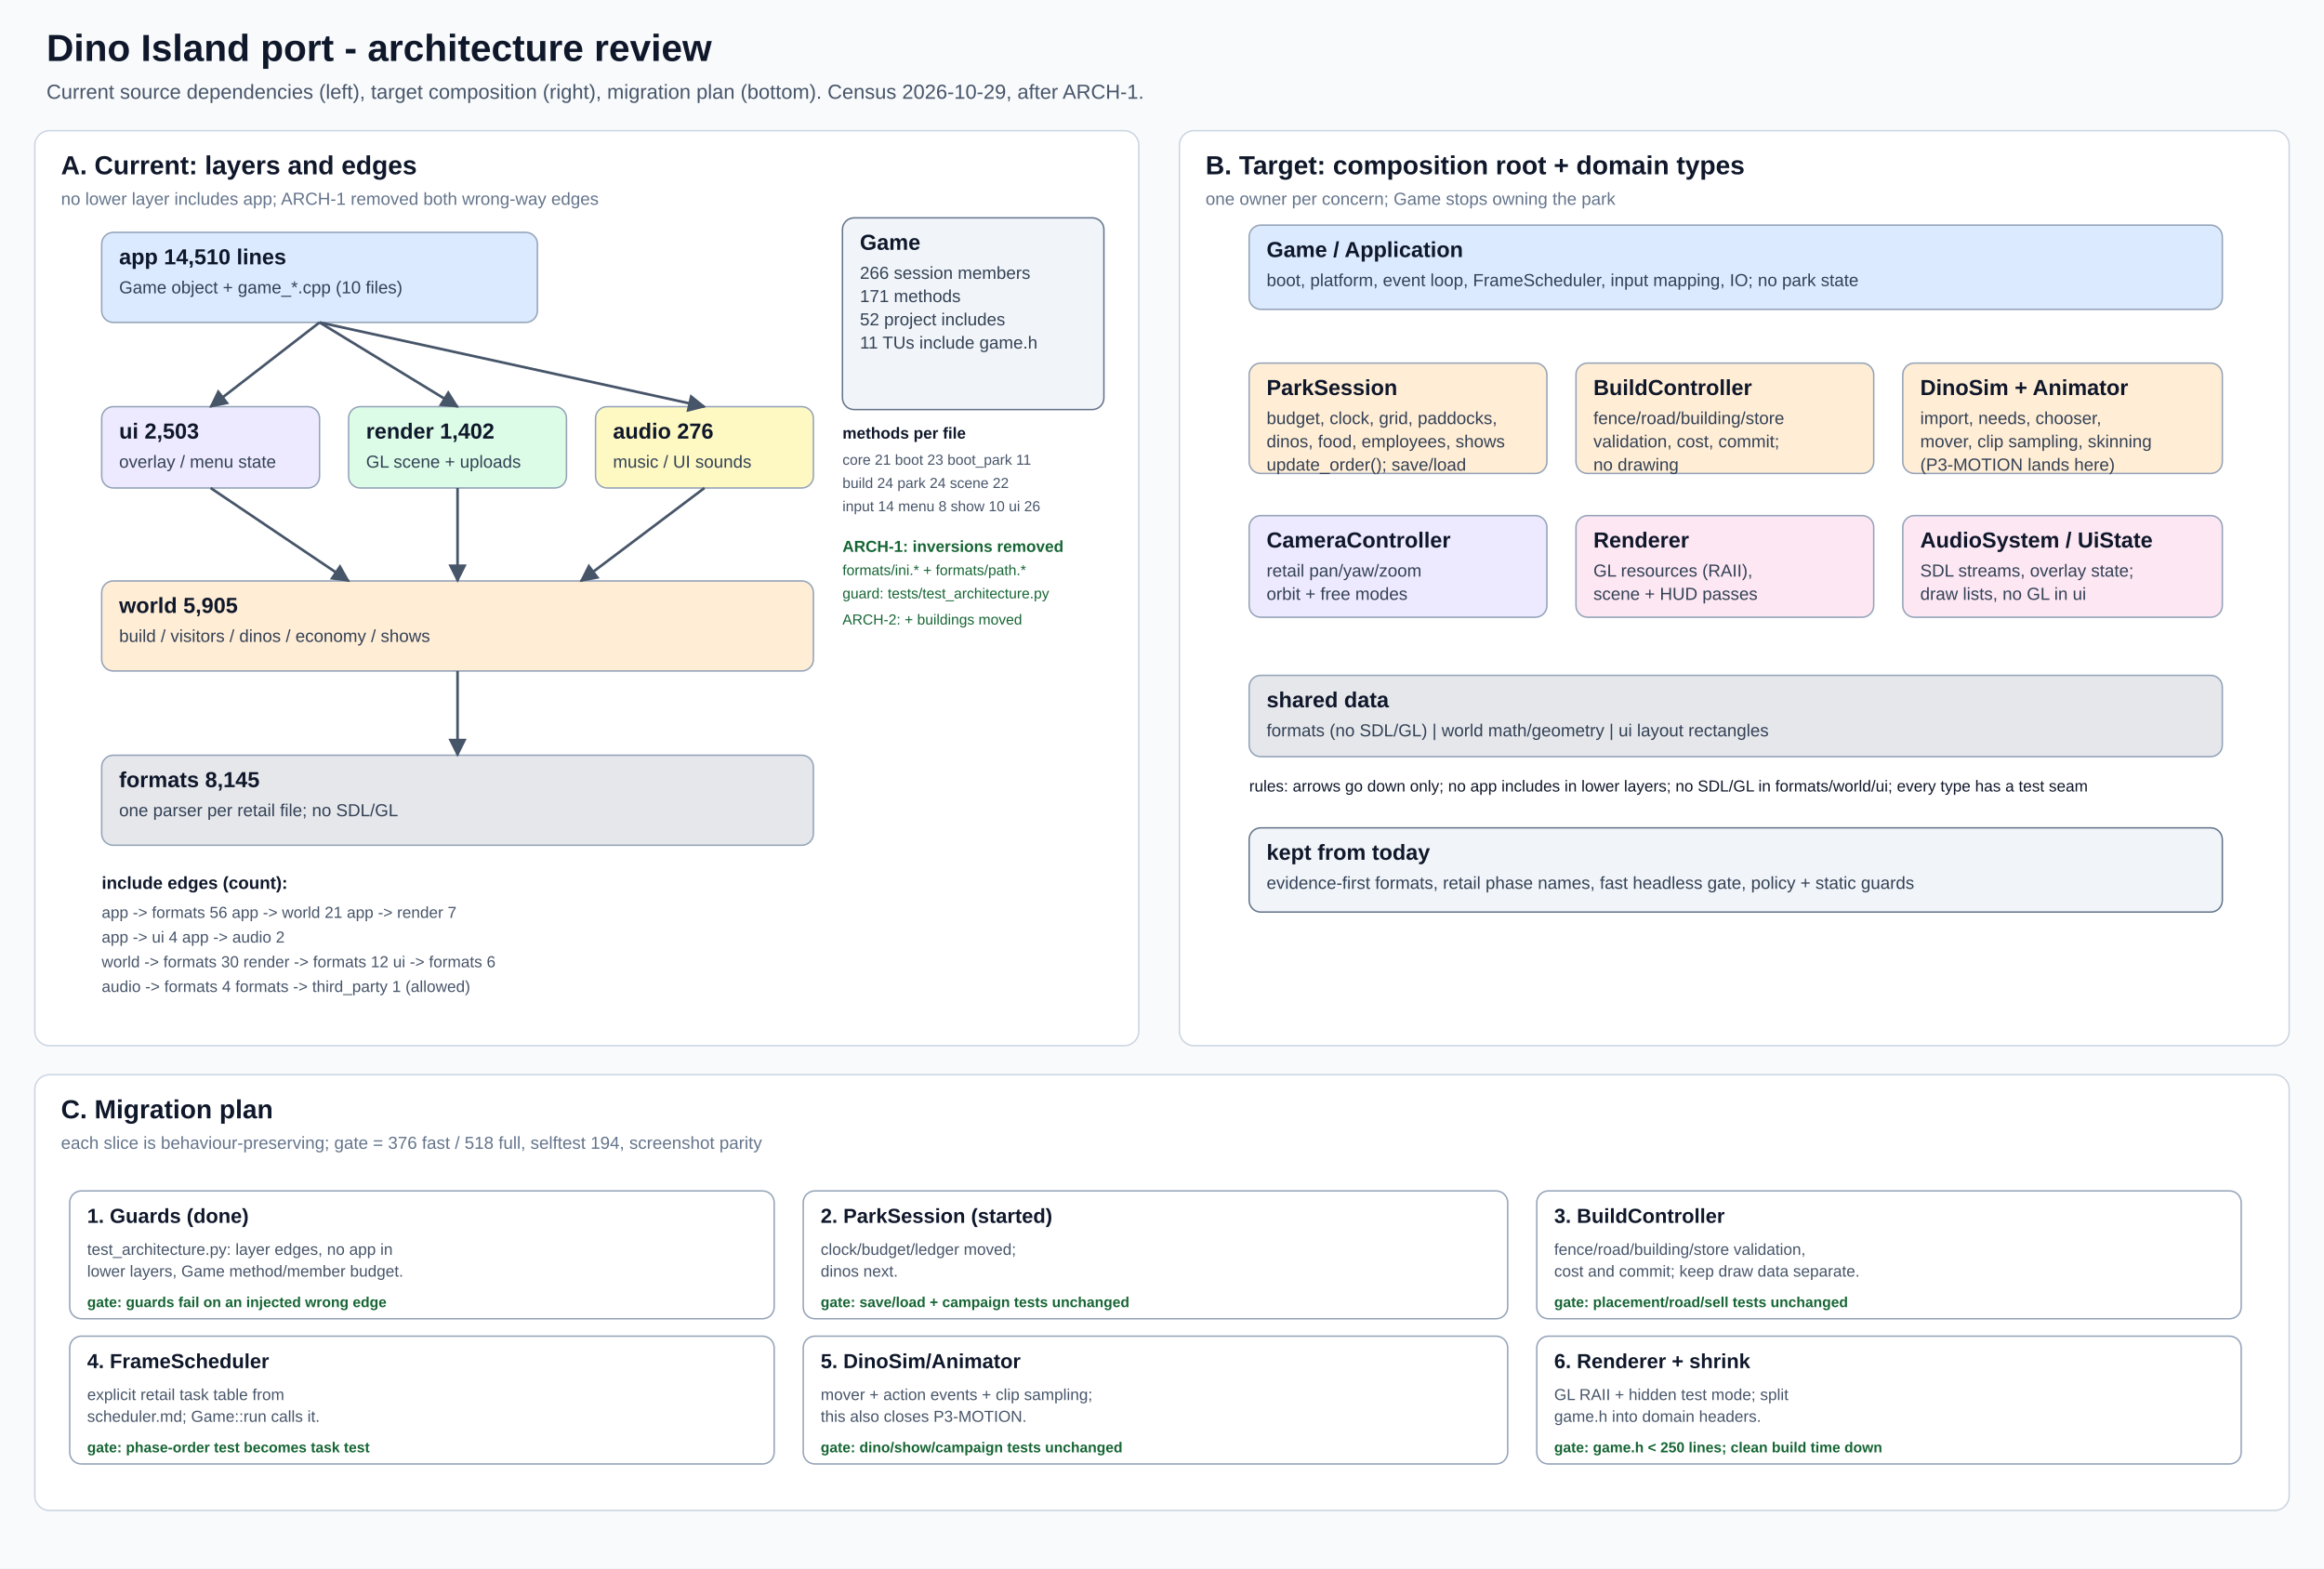
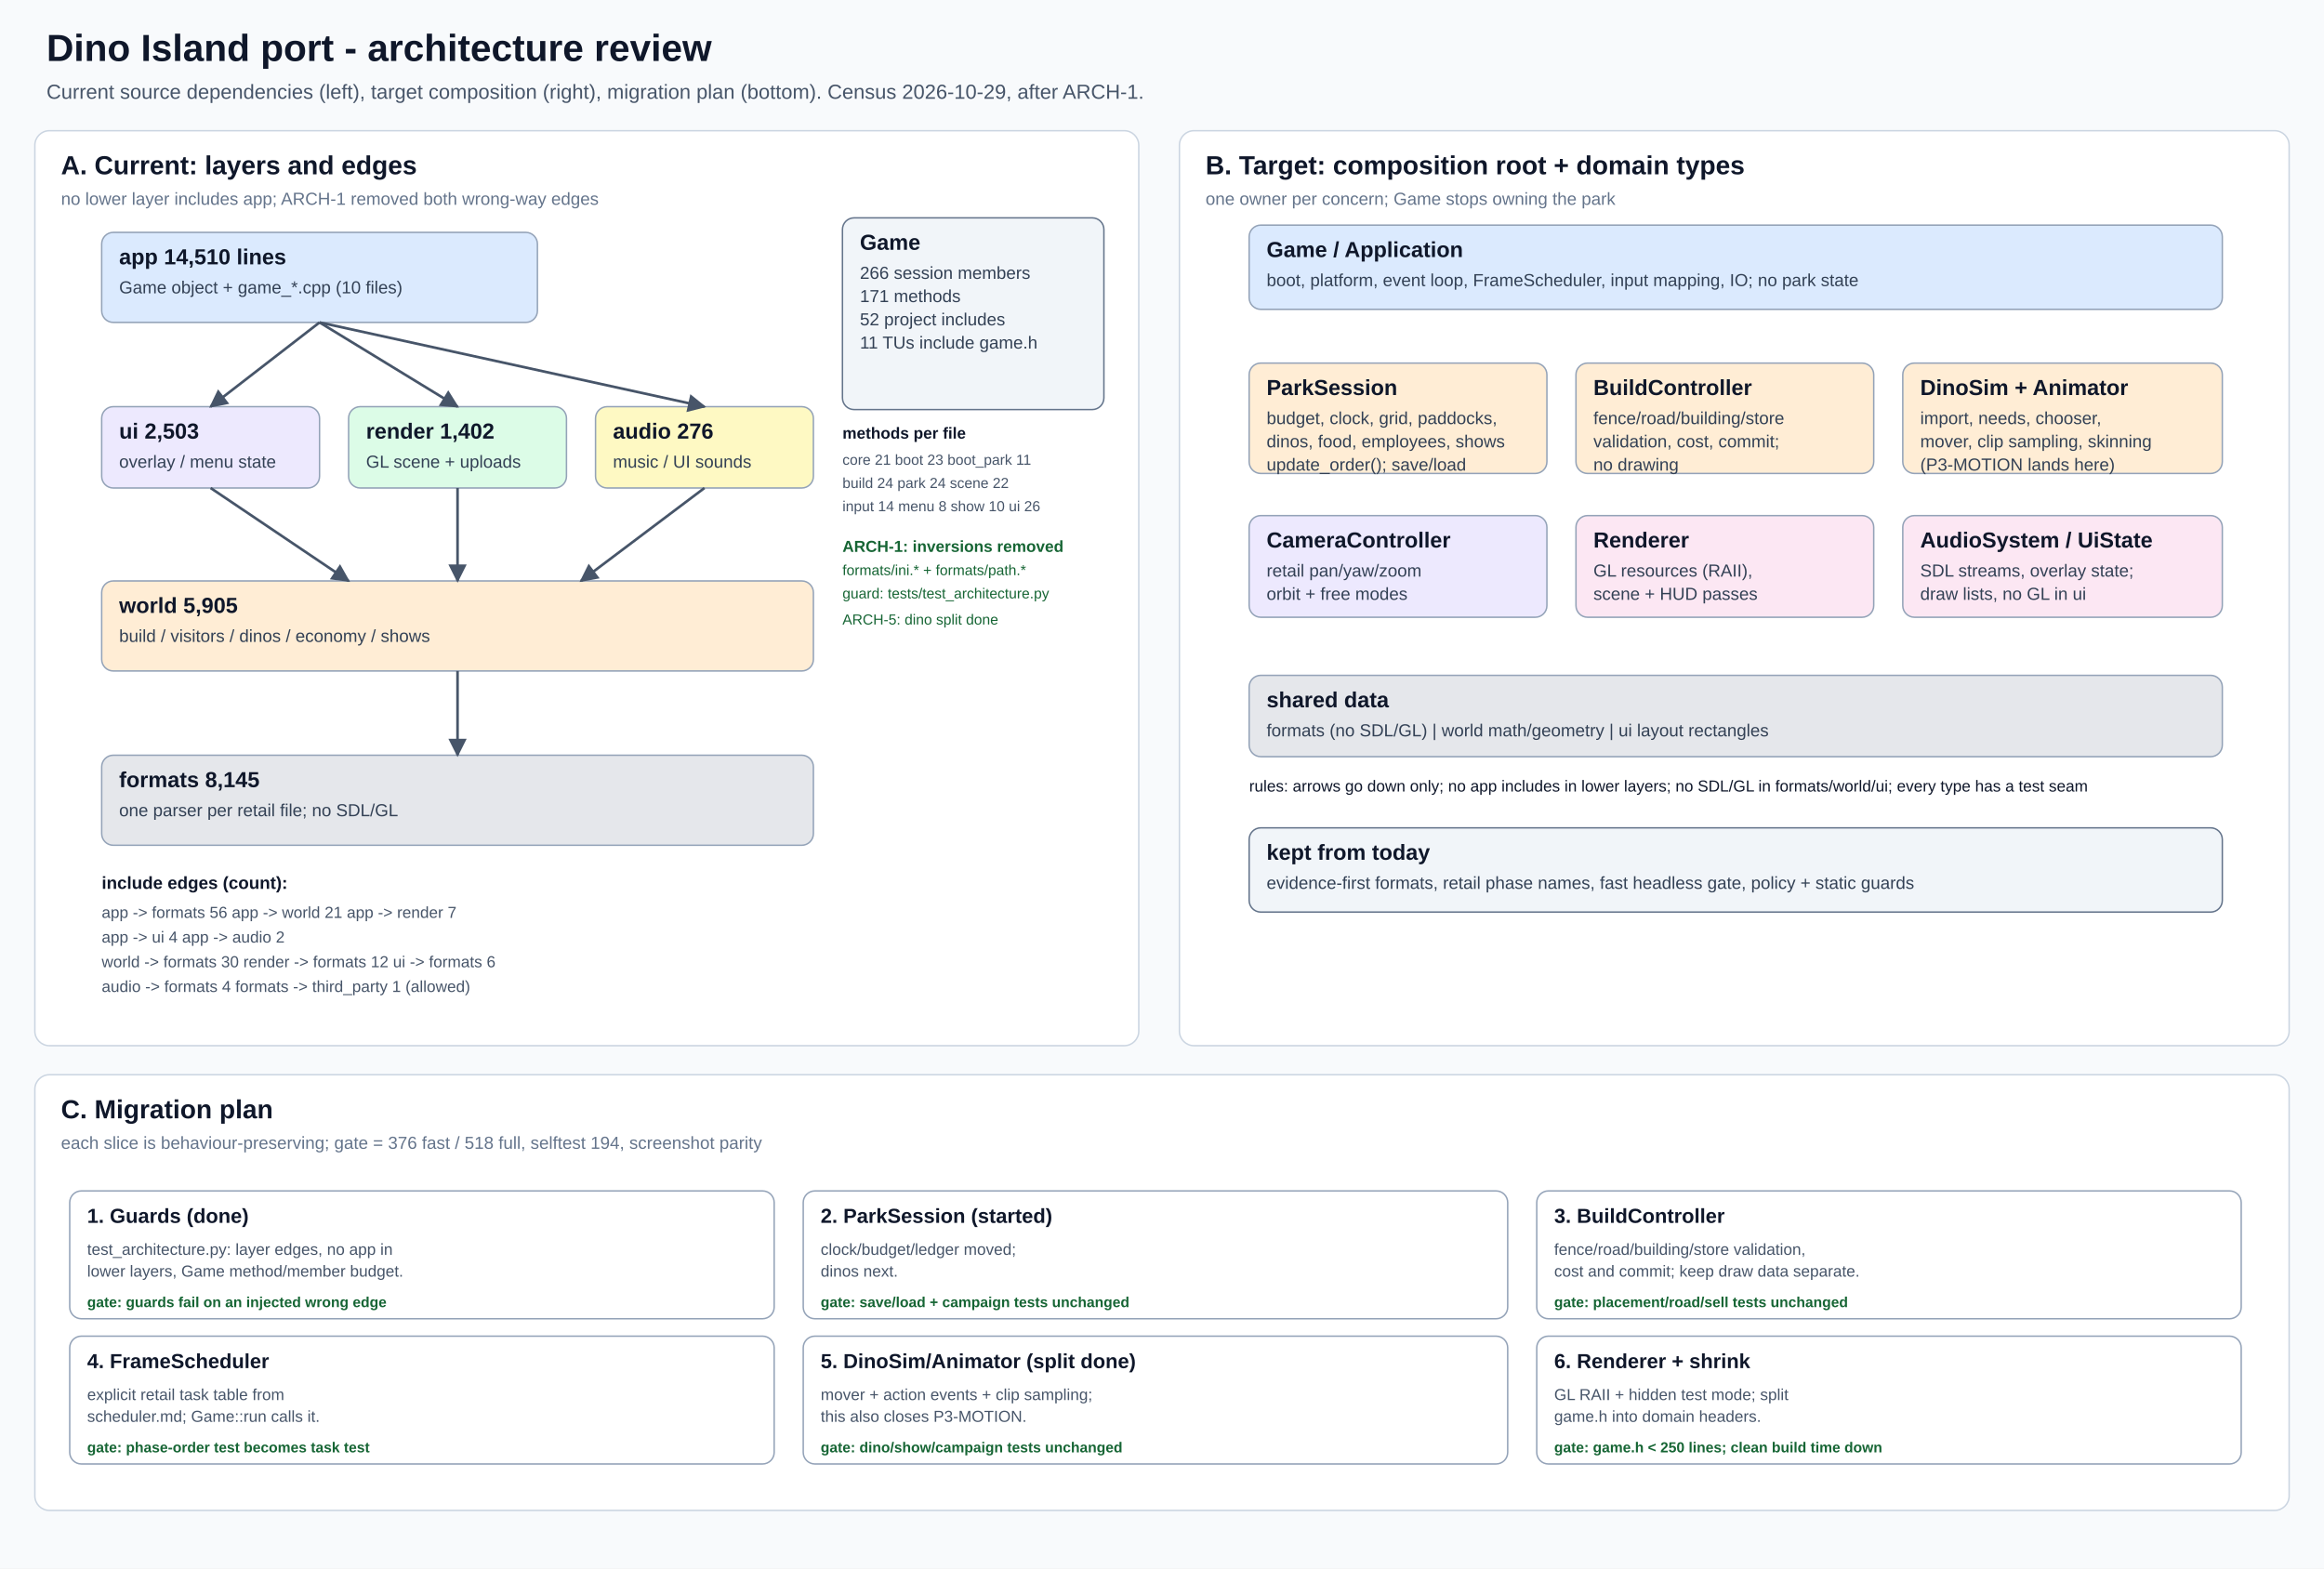
<svg xmlns="http://www.w3.org/2000/svg" width="1600" height="1080" viewBox="0 0 1600 1080" font-family="Segoe UI, Arial, sans-serif">
  <defs>
    <marker id="arrow" viewBox="0 0 10 10" refX="9" refY="5" markerWidth="7" markerHeight="7" orient="auto-start-reverse">
      <path d="M 0 0 L 10 5 L 0 10 z" fill="#475569" />
    </marker>
    <marker id="bad" viewBox="0 0 10 10" refX="9" refY="5" markerWidth="7" markerHeight="7" orient="auto-start-reverse">
      <path d="M 0 0 L 10 5 L 0 10 z" fill="#dc2626" />
    </marker>
  </defs>
  <rect width="1600" height="1080" fill="#f8fafc" />
  <text x="32" y="42" font-size="26" font-weight="700" fill="#0f172a">Dino Island port - architecture review</text>
  <text x="32" y="68" font-size="14" fill="#475569">Current source dependencies (left), target composition (right), migration plan (bottom). Census 2026-10-29, after ARCH-1.</text>
  <rect x="24" y="90" width="760" height="630" rx="10" fill="#ffffff" stroke="#cbd5e1" />
  <text x="42" y="120" font-size="18" font-weight="700" fill="#0f172a">A. Current: layers and edges</text>
  <text x="42" y="141" font-size="12" fill="#64748b">no lower layer includes app; ARCH-1 removed both wrong-way edges</text>
  <rect x="70" y="160" width="300" height="62" rx="8" fill="#dbeafe" stroke="#94a3b8" />
  <text x="82" y="182" font-size="15" font-weight="700" fill="#0f172a">app  14,510 lines</text>
  <text x="82" y="202" font-size="12" fill="#334155">Game object + game_*.cpp (10 files)</text>
  <rect x="70" y="280" width="150" height="56" rx="8" fill="#ede9fe" stroke="#94a3b8" />
  <text x="82" y="302" font-size="15" font-weight="700" fill="#0f172a">ui  2,503</text>
  <text x="82" y="322" font-size="12" fill="#334155">overlay / menu state</text>
  <rect x="240" y="280" width="150" height="56" rx="8" fill="#dcfce7" stroke="#94a3b8" />
  <text x="252" y="302" font-size="15" font-weight="700" fill="#0f172a">render  1,402</text>
  <text x="252" y="322" font-size="12" fill="#334155">GL scene + uploads</text>
  <rect x="410" y="280" width="150" height="56" rx="8" fill="#fef9c3" stroke="#94a3b8" />
  <text x="422" y="302" font-size="15" font-weight="700" fill="#0f172a">audio  276</text>
  <text x="422" y="322" font-size="12" fill="#334155">music / UI sounds</text>
  <rect x="70" y="400" width="490" height="62" rx="8" fill="#ffedd5" stroke="#94a3b8" />
  <text x="82" y="422" font-size="15" font-weight="700" fill="#0f172a">world  5,905</text>
  <text x="82" y="442" font-size="12" fill="#334155">build / visitors / dinos / economy / shows</text>
  <rect x="70" y="520" width="490" height="62" rx="8" fill="#e5e7eb" stroke="#94a3b8" />
  <text x="82" y="542" font-size="15" font-weight="700" fill="#0f172a">formats  8,145</text>
  <text x="82" y="562" font-size="12" fill="#334155">one parser per retail file; no SDL/GL</text>
  <path d="M 220 222 L 145 280" fill="none" stroke="#475569" stroke-width="1.8" marker-end="url(#arrow)" />
  <path d="M 220 222 L 315 280" fill="none" stroke="#475569" stroke-width="1.8" marker-end="url(#arrow)" />
  <path d="M 220 222 L 485 280" fill="none" stroke="#475569" stroke-width="1.8" marker-end="url(#arrow)" />
  <path d="M 145 336 L 240 400" fill="none" stroke="#475569" stroke-width="1.8" marker-end="url(#arrow)" />
  <path d="M 315 336 L 315 400" fill="none" stroke="#475569" stroke-width="1.8" marker-end="url(#arrow)" />
  <path d="M 485 336 L 400 400" fill="none" stroke="#475569" stroke-width="1.8" marker-end="url(#arrow)" />
  <path d="M 315 462 L 315 520" fill="none" stroke="#475569" stroke-width="1.8" marker-end="url(#arrow)" />
  <text x="580" y="380" font-size="11" fill="#166534" text-anchor="start" font-weight="600">ARCH-1: inversions removed</text>
  <text x="580" y="396" font-size="10" fill="#166534" text-anchor="start" font-weight="400">formats/ini.* + formats/path.*</text>
  <text x="580" y="412" font-size="10" fill="#166534" text-anchor="start" font-weight="400">guard: tests/test_architecture.py</text>
-   <text x="580" y="430" font-size="10" fill="#166534" text-anchor="start" font-weight="400">ARCH-2: + buildings moved</text>
+   <text x="580" y="430" font-size="10" fill="#166534" text-anchor="start" font-weight="400">ARCH-5: dino split done</text>
  <text x="70" y="612" font-size="12" fill="#0f172a" text-anchor="start" font-weight="600">include edges (count):</text>
  <text x="70" y="632" font-size="11" fill="#475569" text-anchor="start" font-weight="400">app -&gt; formats 56    app -&gt; world 21    app -&gt; render 7</text>
  <text x="70" y="649" font-size="11" fill="#475569" text-anchor="start" font-weight="400">app -&gt; ui 4    app -&gt; audio 2</text>
  <text x="70" y="666" font-size="11" fill="#475569" text-anchor="start" font-weight="400">world -&gt; formats 30    render -&gt; formats 12    ui -&gt; formats 6</text>
  <text x="70" y="683" font-size="11" fill="#475569" text-anchor="start" font-weight="400">audio -&gt; formats 4    formats -&gt; third_party 1 (allowed)</text>
  <rect x="580" y="150" width="180" height="132" rx="8" fill="#f1f5f9" stroke="#64748b" />
  <text x="592" y="172" font-size="15" font-weight="700" fill="#0f172a">Game</text>
  <text x="592" y="192" font-size="12" fill="#334155">266 session members</text>
  <text x="592" y="208" font-size="12" fill="#334155">171 methods</text>
  <text x="592" y="224" font-size="12" fill="#334155">52 project includes</text>
  <text x="592" y="240" font-size="12" fill="#334155">11 TUs include game.h</text>
  <text x="580" y="302" font-size="11" fill="#0f172a" text-anchor="start" font-weight="600">methods per file</text>
  <text x="580" y="320" font-size="10" fill="#475569" text-anchor="start" font-weight="400">core 21   boot 23   boot_park 11</text>
  <text x="580" y="336" font-size="10" fill="#475569" text-anchor="start" font-weight="400">build 24   park 24   scene 22</text>
  <text x="580" y="352" font-size="10" fill="#475569" text-anchor="start" font-weight="400">input 14   menu 8   show 10   ui 26</text>
  <rect x="812" y="90" width="764" height="630" rx="10" fill="#ffffff" stroke="#cbd5e1" />
  <text x="830" y="120" font-size="18" font-weight="700" fill="#0f172a">B. Target: composition root + domain types</text>
  <text x="830" y="141" font-size="12" fill="#64748b">one owner per concern; Game stops owning the park</text>
  <rect x="860" y="155" width="670" height="58" rx="8" fill="#dbeafe" stroke="#94a3b8" />
  <text x="872" y="177" font-size="15" font-weight="700" fill="#0f172a">Game / Application</text>
  <text x="872" y="197" font-size="12" fill="#334155">boot, platform, event loop, FrameScheduler, input mapping, IO; no park state</text>
  <rect x="860" y="250" width="205" height="76" rx="8" fill="#ffedd5" stroke="#94a3b8" />
  <text x="872" y="272" font-size="15" font-weight="700" fill="#0f172a">ParkSession</text>
  <text x="872" y="292" font-size="12" fill="#334155">budget, clock, grid, paddocks,</text>
  <text x="872" y="308" font-size="12" fill="#334155">dinos, food, employees, shows</text>
  <text x="872" y="324" font-size="12" fill="#334155">update_order(); save/load</text>
  <rect x="1085" y="250" width="205" height="76" rx="8" fill="#ffedd5" stroke="#94a3b8" />
  <text x="1097" y="272" font-size="15" font-weight="700" fill="#0f172a">BuildController</text>
  <text x="1097" y="292" font-size="12" fill="#334155">fence/road/building/store</text>
  <text x="1097" y="308" font-size="12" fill="#334155">validation, cost, commit;</text>
  <text x="1097" y="324" font-size="12" fill="#334155">no drawing</text>
  <rect x="1310" y="250" width="220" height="76" rx="8" fill="#ffedd5" stroke="#94a3b8" />
  <text x="1322" y="272" font-size="15" font-weight="700" fill="#0f172a">DinoSim + Animator</text>
  <text x="1322" y="292" font-size="12" fill="#334155">import, needs, chooser,</text>
  <text x="1322" y="308" font-size="12" fill="#334155">mover, clip sampling, skinning</text>
  <text x="1322" y="324" font-size="12" fill="#334155">(P3-MOTION lands here)</text>
  <rect x="860" y="355" width="205" height="70" rx="8" fill="#ede9fe" stroke="#94a3b8" />
  <text x="872" y="377" font-size="15" font-weight="700" fill="#0f172a">CameraController</text>
  <text x="872" y="397" font-size="12" fill="#334155">retail pan/yaw/zoom</text>
  <text x="872" y="413" font-size="12" fill="#334155">orbit + free modes</text>
  <rect x="1085" y="355" width="205" height="70" rx="8" fill="#fce7f3" stroke="#94a3b8" />
  <text x="1097" y="377" font-size="15" font-weight="700" fill="#0f172a">Renderer</text>
  <text x="1097" y="397" font-size="12" fill="#334155">GL resources (RAII),</text>
  <text x="1097" y="413" font-size="12" fill="#334155">scene + HUD passes</text>
  <rect x="1310" y="355" width="220" height="70" rx="8" fill="#fce7f3" stroke="#94a3b8" />
  <text x="1322" y="377" font-size="15" font-weight="700" fill="#0f172a">AudioSystem / UiState</text>
  <text x="1322" y="397" font-size="12" fill="#334155">SDL streams, overlay state;</text>
  <text x="1322" y="413" font-size="12" fill="#334155">draw lists, no GL in ui</text>
  <rect x="860" y="465" width="670" height="56" rx="8" fill="#e5e7eb" stroke="#94a3b8" />
  <text x="872" y="487" font-size="15" font-weight="700" fill="#0f172a">shared data</text>
  <text x="872" y="507" font-size="12" fill="#334155">formats (no SDL/GL)   |   world math/geometry   |   ui layout rectangles</text>
  <text x="860" y="545" font-size="11" fill="#0f172a" text-anchor="start" font-weight="400">rules: arrows go down only; no app includes in lower layers; no SDL/GL in formats/world/ui; every type has a test seam</text>
  <rect x="860" y="570" width="670" height="58" rx="8" fill="#f1f5f9" stroke="#64748b" />
  <text x="872" y="592" font-size="15" font-weight="700" fill="#0f172a">kept from today</text>
  <text x="872" y="612" font-size="12" fill="#334155">evidence-first formats, retail phase names, fast headless gate, policy + static guards</text>
  <rect x="24" y="740" width="1552" height="300" rx="10" fill="#ffffff" stroke="#cbd5e1" />
  <text x="42" y="770" font-size="18" font-weight="700" fill="#0f172a">C. Migration plan</text>
  <text x="42" y="791" font-size="12" fill="#64748b">each slice is behaviour-preserving; gate = 376 fast / 518 full, selftest 194, screenshot parity</text>
  <rect x="48" y="820" width="485" height="88" rx="8" fill="#ffffff" stroke="#94a3b8" />
  <text x="60" y="842" font-size="14" font-weight="700" fill="#0f172a">1. Guards (done)</text>
  <text x="60" y="864" font-size="11" fill="#475569" text-anchor="start" font-weight="400">test_architecture.py: layer edges, no app in</text>
  <text x="60" y="879" font-size="11" fill="#475569" text-anchor="start" font-weight="400">lower layers, Game method/member budget.</text>
  <text x="60" y="900" font-size="10" fill="#166534" text-anchor="start" font-weight="600">gate: guards fail on an injected wrong edge</text>
  <rect x="553" y="820" width="485" height="88" rx="8" fill="#ffffff" stroke="#94a3b8" />
  <text x="565" y="842" font-size="14" font-weight="700" fill="#0f172a">2. ParkSession (started)</text>
  <text x="565" y="864" font-size="11" fill="#475569" text-anchor="start" font-weight="400">clock/budget/ledger moved;</text>
  <text x="565" y="879" font-size="11" fill="#475569" text-anchor="start" font-weight="400">dinos next.</text>
  <text x="565" y="900" font-size="10" fill="#166534" text-anchor="start" font-weight="600">gate: save/load + campaign tests unchanged</text>
  <rect x="1058" y="820" width="485" height="88" rx="8" fill="#ffffff" stroke="#94a3b8" />
  <text x="1070" y="842" font-size="14" font-weight="700" fill="#0f172a">3. BuildController</text>
  <text x="1070" y="864" font-size="11" fill="#475569" text-anchor="start" font-weight="400">fence/road/building/store validation,</text>
  <text x="1070" y="879" font-size="11" fill="#475569" text-anchor="start" font-weight="400">cost and commit; keep draw data separate.</text>
  <text x="1070" y="900" font-size="10" fill="#166534" text-anchor="start" font-weight="600">gate: placement/road/sell tests unchanged</text>
  <rect x="48" y="920" width="485" height="88" rx="8" fill="#ffffff" stroke="#94a3b8" />
  <text x="60" y="942" font-size="14" font-weight="700" fill="#0f172a">4. FrameScheduler</text>
  <text x="60" y="964" font-size="11" fill="#475569" text-anchor="start" font-weight="400">explicit retail task table from</text>
  <text x="60" y="979" font-size="11" fill="#475569" text-anchor="start" font-weight="400">scheduler.md; Game::run calls it.</text>
  <text x="60" y="1000" font-size="10" fill="#166534" text-anchor="start" font-weight="600">gate: phase-order test becomes task test</text>
  <rect x="553" y="920" width="485" height="88" rx="8" fill="#ffffff" stroke="#94a3b8" />
-   <text x="565" y="942" font-size="14" font-weight="700" fill="#0f172a">5. DinoSim/Animator</text>
+   <text x="565" y="942" font-size="14" font-weight="700" fill="#0f172a">5. DinoSim/Animator (split done)</text>
  <text x="565" y="964" font-size="11" fill="#475569" text-anchor="start" font-weight="400">mover + action events + clip sampling;</text>
  <text x="565" y="979" font-size="11" fill="#475569" text-anchor="start" font-weight="400">this also closes P3-MOTION.</text>
  <text x="565" y="1000" font-size="10" fill="#166534" text-anchor="start" font-weight="600">gate: dino/show/campaign tests unchanged</text>
  <rect x="1058" y="920" width="485" height="88" rx="8" fill="#ffffff" stroke="#94a3b8" />
  <text x="1070" y="942" font-size="14" font-weight="700" fill="#0f172a">6. Renderer + shrink</text>
  <text x="1070" y="964" font-size="11" fill="#475569" text-anchor="start" font-weight="400">GL RAII + hidden test mode; split</text>
  <text x="1070" y="979" font-size="11" fill="#475569" text-anchor="start" font-weight="400">game.h into domain headers.</text>
  <text x="1070" y="1000" font-size="10" fill="#166534" text-anchor="start" font-weight="600">gate: game.h &lt; 250 lines; clean build time down</text>
</svg>
